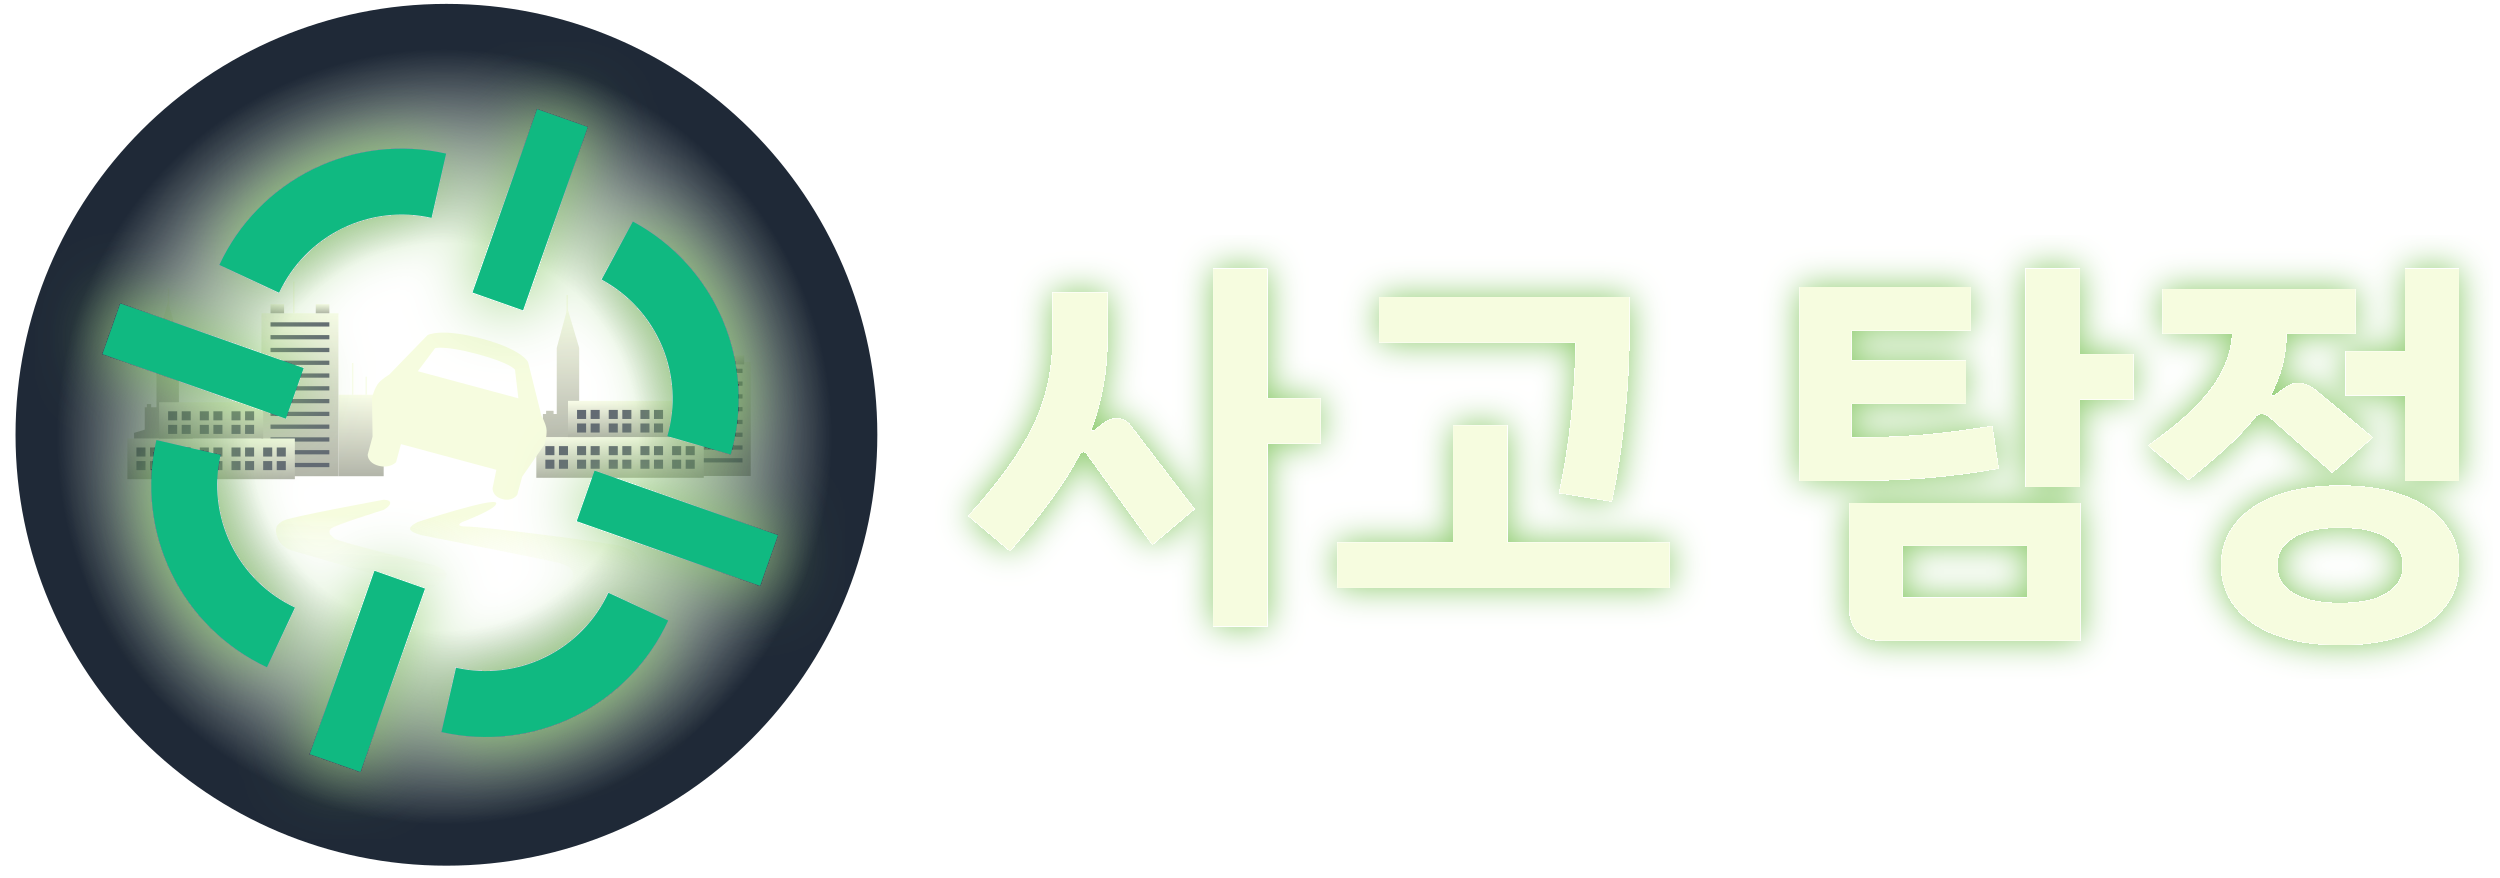
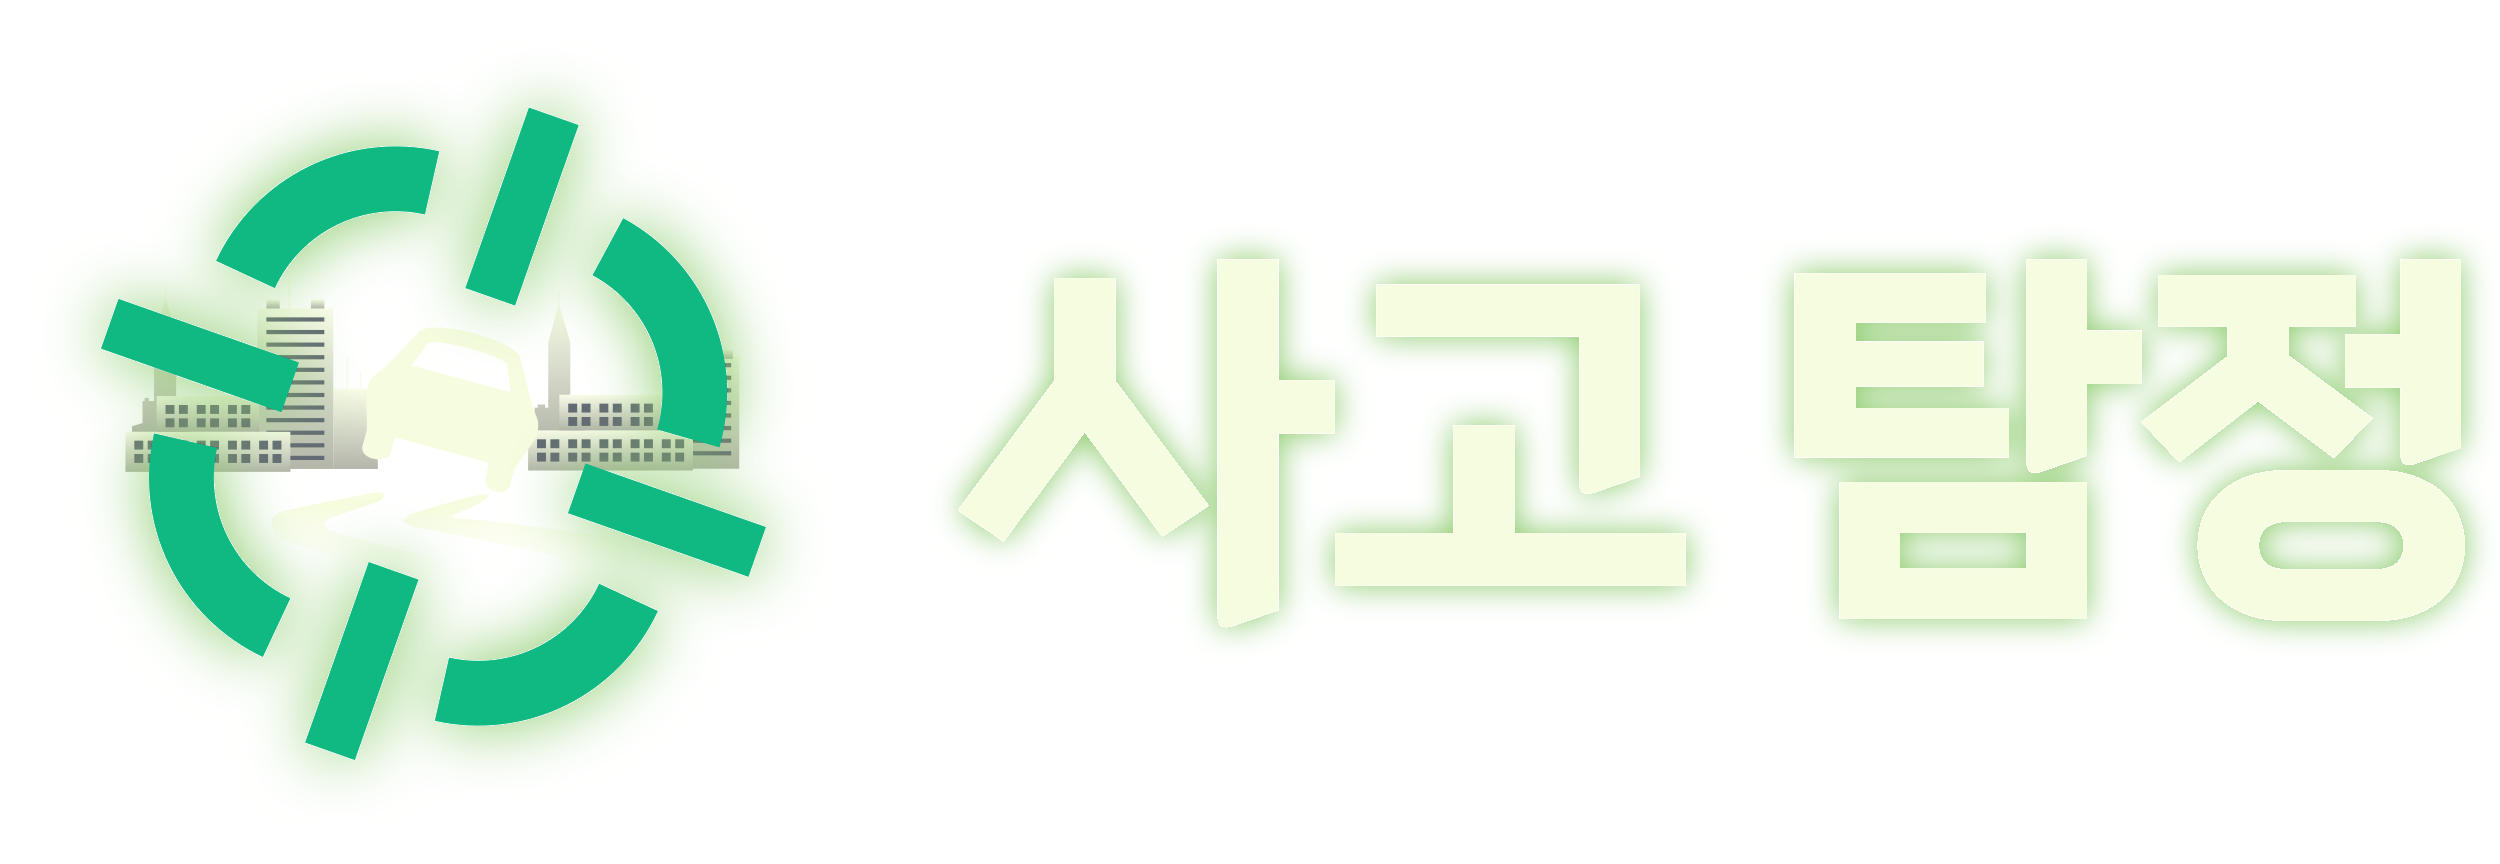
- <svg xmlns="http://www.w3.org/2000/svg" width="644" height="226" viewBox="0 0 644 226" fill="none">
-   <g filter="url(#filter0_d_99_304)">
-     <path d="M340.172 114.245H326.391V161.287H312.507V69.276H326.391V102.64H340.172V114.245ZM287.742 107.821C289.124 107.821 290.264 108.408 291.162 109.582L307.637 131.135L296.861 140.253L280.075 117.043C279.867 116.628 279.557 116.421 279.142 116.421C278.797 116.421 278.451 116.628 278.106 117.043C276.241 120.635 273.892 124.365 271.06 128.233C268.297 132.102 264.67 136.661 260.18 141.911L249.508 132.896C257.245 124.399 262.771 116.732 266.086 109.893C269.471 102.985 271.164 95.387 271.164 87.098V75.389H285.256V86.994C285.256 95.629 283.839 103.573 281.007 110.826L281.629 111.137L284.116 109.168C285.221 108.27 286.43 107.821 287.742 107.821ZM405.927 88.237H355.259V76.529H419.708V84.507C419.708 92.935 419.259 101.051 418.361 108.857C417.532 116.594 416.462 123.363 415.149 129.166L401.679 126.99C404.304 114.763 405.72 101.846 405.927 88.237ZM430.07 139.735V151.443H344.483V139.735H374.324V109.582H388.209V139.735H430.07ZM549.532 91.242V102.847H535.751V125.436H521.867V69.276H535.751V91.242H549.532ZM514.821 120.669C509.087 121.705 503.077 122.5 496.791 123.052C490.505 123.605 482.631 123.881 473.167 123.881H463.531V73.938H507.671V85.129H476.897V92.9H506.428V103.987H476.897V112.794C484.427 112.725 490.954 112.449 496.481 111.965C502.007 111.413 507.568 110.688 513.163 109.79L514.821 120.669ZM476.379 129.58H535.855V165.017H485.186C479.315 165.017 476.379 162.081 476.379 156.21V129.58ZM490.056 154.034H522.177V140.564H490.056V154.034ZM633.42 69.276V123.881H619.535V101.811H604.304V90.517H619.535V69.276H633.42ZM563.79 123.571L553.428 114.763C560.681 109.72 566.035 104.92 569.489 100.36C572.943 95.732 574.808 90.931 575.084 85.958H557.055V74.456H606.791V85.958H588.969C588.969 91.484 587.622 96.734 584.928 101.707L585.549 102.122L588.451 100.05C589.625 99.152 590.834 98.703 592.077 98.703C593.251 98.703 594.529 99.152 595.911 100.05L611.143 112.691L600.781 121.705L584.513 107.303C583.822 106.819 583.201 106.577 582.648 106.577C582.026 106.577 581.508 106.785 581.094 107.199C579.091 109.755 576.707 112.311 573.944 114.867C571.181 117.423 567.796 120.324 563.79 123.571ZM633.42 145.641C633.42 149.647 632.211 153.205 629.793 156.313C627.445 159.422 623.956 161.839 619.328 163.566C614.769 165.293 609.277 166.157 602.853 166.157C596.429 166.157 590.903 165.293 586.275 163.566C581.716 161.839 578.227 159.422 575.809 156.313C573.392 153.205 572.183 149.647 572.183 145.641C572.183 141.634 573.392 138.077 575.809 134.968C578.227 131.86 581.716 129.442 586.275 127.715C590.903 125.988 596.429 125.125 602.853 125.125C609.277 125.125 614.769 125.988 619.328 127.715C623.956 129.442 627.445 131.86 629.793 134.968C632.211 138.077 633.42 141.634 633.42 145.641ZM618.914 144.915C618.914 142.291 617.567 140.149 614.873 138.491C612.248 136.764 608.241 135.901 602.853 135.901C597.465 135.901 593.424 136.764 590.73 138.491C588.036 140.149 586.689 142.291 586.689 144.915V146.47C586.689 149.026 588.036 151.132 590.73 152.79C593.424 154.517 597.465 155.381 602.853 155.381C608.241 155.381 612.248 154.517 614.873 152.79C617.567 151.132 618.914 149.026 618.914 146.47V144.915Z" fill="#F6FCDF" />
+ <svg xmlns="http://www.w3.org/2000/svg" width="654" height="226" viewBox="0 0 654 226" fill="none">
+   <g filter="url(#filter0_d_179_1218)">
+     <path d="M322.734 163.646C319.971 164.613 318.589 163.819 318.589 161.263V67.905H334.339V99.508H349.156V113.392H334.339V159.605L322.734 163.646ZM291.752 99.715L316.102 132.25L304.083 140.332L283.774 112.978L262.533 141.576L250.617 133.494L275.796 99.715V72.775H291.752V99.715ZM349.266 153.181V139.503H380.247V111.32H396.204V139.503H440.863V153.181H349.266ZM360.146 88.006V74.536H428.947V124.686L417.342 128.727C414.579 129.694 413.197 128.9 413.197 126.344V88.006H360.146ZM481.276 161.885V126.137H545.932V161.885H481.276ZM530.183 139.4H497.025V148.622H530.183V139.4ZM545.932 119.195L534.327 123.236C531.564 124.203 530.183 123.408 530.183 120.853V67.905H545.932V86.555H560.128V100.44H545.932V119.195ZM485.524 89.457H518.888V101.062H485.524V106.761H525.52V119.609H469.567V71.531H519.406V84.38H485.524V89.457ZM644.789 142.716C644.789 145.064 644.34 147.413 643.442 149.761C642.613 152.11 641.266 154.217 639.401 156.082C637.535 157.947 635.083 159.467 632.044 160.641C629.073 161.816 625.447 162.403 621.164 162.403H598.576C594.293 162.403 590.632 161.816 587.592 160.641C584.622 159.467 582.204 157.947 580.339 156.082C578.474 154.217 577.093 152.11 576.195 149.761C575.366 147.413 574.951 145.064 574.951 142.716C574.951 140.367 575.366 138.018 576.195 135.67C577.093 133.321 578.474 131.214 580.339 129.349C582.204 127.484 584.622 125.964 587.592 124.79C590.632 123.616 594.293 123.028 598.576 123.028H621.164C625.447 123.028 629.073 123.616 632.044 124.79C635.083 125.964 637.535 127.484 639.401 129.349C641.266 131.214 642.613 133.321 643.442 135.67C644.34 138.018 644.789 140.367 644.789 142.716ZM598.679 85.416V93.083L620.542 109.351L610.595 119.816L590.701 104.896L570.081 120.853L560.238 110.387L582.722 93.291V85.416H564.693V71.946H616.294V85.416H598.679ZM632.147 121.163C629.384 122.13 628.003 121.336 628.003 118.78V101.373H613.497V87.488H628.003V67.905H643.752V117.122L632.147 121.163ZM628.832 142.716C628.832 140.712 628.21 139.193 626.967 138.156C625.792 137.051 624.1 136.499 621.889 136.499H597.85C595.64 136.499 593.913 137.051 592.67 138.156C591.495 139.193 590.908 140.712 590.908 142.716C590.908 144.719 591.495 146.273 592.67 147.378C593.913 148.414 595.64 148.933 597.85 148.933H621.889C624.1 148.933 625.792 148.414 626.967 147.378C628.21 146.273 628.832 144.719 628.832 142.716Z" fill="#F6FCDF" />
  </g>
  <g opacity="0.7">
-     <rect x="87.173" y="101.682" width="11.66" height="20.988" fill="url(#paint0_linear_99_304)" />
-     <rect x="67.351" y="80.694" width="19.822" height="41.976" fill="url(#paint1_linear_99_304)" />
+     <rect x="87.173" y="101.682" width="11.66" height="20.988" fill="url(#paint0_linear_179_1218)" />
+     <rect x="67.351" y="80.694" width="19.822" height="41.976" fill="url(#paint1_linear_179_1218)" />
    <rect x="69.683" y="83.025" width="15.158" height="1.097" fill="#1F2937" />
    <rect x="69.683" y="86.318" width="15.158" height="1.097" fill="#1F2937" />
    <rect x="69.683" y="89.61" width="15.158" height="1.097" fill="#1F2937" />
    <rect x="69.683" y="92.902" width="15.158" height="1.097" fill="#1F2937" />
    <rect x="69.683" y="96.195" width="15.158" height="1.097" fill="#1F2937" />
    <rect x="69.683" y="99.487" width="15.158" height="1.097" fill="#1F2937" />
    <rect x="69.683" y="102.779" width="15.158" height="1.097" fill="#1F2937" />
    <rect x="69.683" y="106.071" width="15.158" height="1.097" fill="#1F2937" />
    <rect x="69.683" y="109.364" width="15.158" height="1.097" fill="#1F2937" />
    <rect x="69.683" y="112.656" width="15.158" height="1.097" fill="#1F2937" />
    <rect x="69.683" y="115.948" width="15.158" height="1.097" fill="#1F2937" />
    <rect x="69.683" y="119.24" width="15.158" height="1.097" fill="#1F2937" />
-     <rect x="69.683" y="78.362" width="3.498" height="2.332" fill="url(#paint2_linear_99_304)" />
-     <rect x="81.343" y="78.362" width="3.498" height="2.332" fill="url(#paint3_linear_99_304)" />
-     <line x1="75.687" y1="72.531" x2="75.687" y2="80.694" stroke="url(#paint4_linear_99_304)" stroke-width="0.35" />
-     <line x1="90.846" y1="93.52" x2="90.846" y2="101.682" stroke="url(#paint5_linear_99_304)" stroke-width="0.35" />
-     <line x1="94.344" y1="97.018" x2="94.344" y2="101.682" stroke="url(#paint6_linear_99_304)" stroke-width="0.35" />
-     <path d="M43.33 77.712L46.078 87.878V104.912H46.902V104.087H48.825V104.912H49.65V113.978H34.539V111.505L37.286 110.681V104.912H37.836V104.087H38.935V104.912H40.308V87.878L43.33 77.712Z" fill="url(#paint7_linear_99_304)" />
-     <line y1="-0.175" x2="4.664" y2="-0.175" transform="matrix(0 1 1 0 43.5659 74.2584)" stroke="url(#paint8_linear_99_304)" stroke-width="0.35" />
-     <rect x="32.812" y="112.945" width="43.142" height="10.494" fill="url(#paint9_linear_99_304)" />
-     <rect x="40.974" y="103.617" width="26.818" height="9.328" fill="url(#paint10_linear_99_304)" />
-     <rect x="43.306" y="105.949" width="2.332" height="2.332" fill="#1F2937" />
-     <rect x="46.804" y="105.949" width="2.332" height="2.332" fill="#1F2937" />
+     <rect x="69.683" y="78.362" width="3.498" height="2.332" fill="url(#paint2_linear_179_1218)" />
+     <rect x="81.343" y="78.362" width="3.498" height="2.332" fill="url(#paint3_linear_179_1218)" />
+     <line x1="75.687" y1="72.531" x2="75.687" y2="80.694" stroke="url(#paint4_linear_179_1218)" stroke-width="0.35" />
+     <line x1="90.846" y1="93.52" x2="90.846" y2="101.682" stroke="url(#paint5_linear_179_1218)" stroke-width="0.35" />
+     <line x1="94.344" y1="97.018" x2="94.344" y2="101.682" stroke="url(#paint6_linear_179_1218)" stroke-width="0.35" />
+     <path d="M43.33 77.712L46.078 87.878V104.912H46.902V104.087H48.825V104.912H49.65V113.978H34.539V111.505L37.286 110.681V104.912H37.836V104.087H38.935V104.912H40.308V87.878L43.33 77.712Z" fill="url(#paint7_linear_179_1218)" />
+     <line y1="-0.175" x2="4.664" y2="-0.175" transform="matrix(0 1 1 0 43.5659 74.2585)" stroke="url(#paint8_linear_179_1218)" stroke-width="0.35" />
+     <rect x="32.812" y="112.945" width="43.142" height="10.494" fill="url(#paint9_linear_179_1218)" />
+     <rect x="40.974" y="103.616" width="26.818" height="9.328" fill="url(#paint10_linear_179_1218)" />
+     <rect x="43.306" y="105.948" width="2.332" height="2.332" fill="#1F2937" />
+     <rect x="46.804" y="105.948" width="2.332" height="2.332" fill="#1F2937" />
    <rect x="43.306" y="109.447" width="2.332" height="2.332" fill="#1F2937" />
    <rect x="46.804" y="109.447" width="2.332" height="2.332" fill="#1F2937" />
    <rect x="35.144" y="115.277" width="2.332" height="2.332" fill="#1F2937" />
    <rect x="38.642" y="115.277" width="2.332" height="2.332" fill="#1F2937" />
    <rect x="35.144" y="118.775" width="2.332" height="2.332" fill="#1F2937" />
    <rect x="38.642" y="118.775" width="2.332" height="2.332" fill="#1F2937" />
    <rect x="43.306" y="115.277" width="2.332" height="2.332" fill="#1F2937" />
    <rect x="46.804" y="115.277" width="2.332" height="2.332" fill="#1F2937" />
    <rect x="43.306" y="118.775" width="2.332" height="2.332" fill="#1F2937" />
    <rect x="46.804" y="118.775" width="2.332" height="2.332" fill="#1F2937" />
    <rect x="51.468" y="115.277" width="2.332" height="2.332" fill="#1F2937" />
    <rect x="54.966" y="115.277" width="2.332" height="2.332" fill="#1F2937" />
    <rect x="51.468" y="118.775" width="2.332" height="2.332" fill="#1F2937" />
    <rect x="54.966" y="118.775" width="2.332" height="2.332" fill="#1F2937" />
    <rect x="59.63" y="115.277" width="2.332" height="2.332" fill="#1F2937" />
    <rect x="63.128" y="115.277" width="2.332" height="2.332" fill="#1F2937" />
    <rect x="59.63" y="118.775" width="2.332" height="2.332" fill="#1F2937" />
    <rect x="63.128" y="118.775" width="2.332" height="2.332" fill="#1F2937" />
    <rect x="67.792" y="115.277" width="2.332" height="2.332" fill="#1F2937" />
    <rect x="71.29" y="115.277" width="2.332" height="2.332" fill="#1F2937" />
    <rect x="67.792" y="118.775" width="2.332" height="2.332" fill="#1F2937" />
    <rect x="71.29" y="118.775" width="2.332" height="2.332" fill="#1F2937" />
-     <rect x="51.468" y="105.949" width="2.332" height="2.332" fill="#1F2937" />
-     <rect x="54.966" y="105.949" width="2.332" height="2.332" fill="#1F2937" />
+     <rect x="51.468" y="105.948" width="2.332" height="2.332" fill="#1F2937" />
+     <rect x="54.966" y="105.948" width="2.332" height="2.332" fill="#1F2937" />
    <rect x="51.468" y="109.447" width="2.332" height="2.332" fill="#1F2937" />
    <rect x="54.966" y="109.447" width="2.332" height="2.332" fill="#1F2937" />
-     <rect x="59.63" y="105.949" width="2.332" height="2.332" fill="#1F2937" />
-     <rect x="63.128" y="105.949" width="2.332" height="2.332" fill="#1F2937" />
+     <rect x="59.63" y="105.948" width="2.332" height="2.332" fill="#1F2937" />
+     <rect x="63.128" y="105.948" width="2.332" height="2.332" fill="#1F2937" />
    <rect x="59.63" y="109.447" width="2.332" height="2.332" fill="#1F2937" />
    <rect x="63.128" y="109.447" width="2.332" height="2.332" fill="#1F2937" />
  </g>
  <g opacity="0.7">
-     <rect x="174.39" y="93.255" width="18.996" height="29.358" fill="url(#paint11_linear_99_304)" />
+     <rect x="174.39" y="93.255" width="18.996" height="29.358" fill="url(#paint11_linear_179_1218)" />
    <rect x="176.116" y="94.982" width="15.158" height="1.097" fill="#1F2937" />
    <rect x="176.116" y="98.274" width="15.158" height="1.097" fill="#1F2937" />
    <rect x="176.116" y="101.566" width="15.158" height="1.097" fill="#1F2937" />
    <rect x="176.116" y="104.859" width="15.158" height="1.097" fill="#1F2937" />
    <rect x="176.116" y="108.151" width="15.158" height="1.097" fill="#1F2937" />
    <rect x="176.116" y="111.443" width="15.158" height="1.097" fill="#1F2937" />
    <rect x="176.116" y="114.735" width="15.158" height="1.097" fill="#1F2937" />
    <rect x="176.116" y="118.028" width="15.158" height="1.097" fill="#1F2937" />
-     <rect x="176.116" y="91.528" width="3.498" height="2.332" fill="url(#paint12_linear_99_304)" />
-     <rect x="188.205" y="91.528" width="3.498" height="2.332" fill="url(#paint13_linear_99_304)" />
-     <line x1="183.199" y1="86.347" x2="183.199" y2="94.509" stroke="url(#paint14_linear_99_304)" stroke-width="0.35" />
-     <path d="M146.17 79.439L143.422 89.605V106.638H142.598V105.814H140.675V106.638H139.851V115.705H154.962V113.232L152.214 112.408V106.638H151.665V105.814H150.566V106.638H149.192V89.605L146.17 79.439Z" fill="url(#paint15_linear_99_304)" />
-     <line x1="146.109" y1="75.985" x2="146.109" y2="80.649" stroke="url(#paint16_linear_99_304)" stroke-width="0.35" />
-     <rect x="138.155" y="112.59" width="43.142" height="10.494" fill="url(#paint17_linear_99_304)" />
-     <rect x="146.317" y="103.262" width="26.818" height="9.328" fill="url(#paint18_linear_99_304)" />
+     <rect x="176.116" y="91.528" width="3.498" height="2.332" fill="url(#paint12_linear_179_1218)" />
+     <rect x="188.205" y="91.528" width="3.498" height="2.332" fill="url(#paint13_linear_179_1218)" />
+     <line x1="183.199" y1="86.347" x2="183.199" y2="94.509" stroke="url(#paint14_linear_179_1218)" stroke-width="0.35" />
+     <path d="M146.17 79.439L143.422 89.605V106.638H142.598V105.814H140.675V106.638H139.851V115.705H154.962V113.232L152.214 112.408V106.638H151.665V105.814H150.566V106.638H149.192V89.605L146.17 79.439Z" fill="url(#paint15_linear_179_1218)" />
+     <line x1="146.109" y1="75.985" x2="146.109" y2="80.649" stroke="url(#paint16_linear_179_1218)" stroke-width="0.35" />
+     <rect x="138.155" y="112.59" width="43.142" height="10.494" fill="url(#paint17_linear_179_1218)" />
+     <rect x="146.317" y="103.261" width="26.818" height="9.328" fill="url(#paint18_linear_179_1218)" />
    <rect x="148.649" y="105.594" width="2.332" height="2.332" fill="#1F2937" />
    <rect x="152.147" y="105.594" width="2.332" height="2.332" fill="#1F2937" />
    <rect x="148.649" y="109.092" width="2.332" height="2.332" fill="#1F2937" />
    <rect x="152.147" y="109.092" width="2.332" height="2.332" fill="#1F2937" />
    <rect x="140.487" y="114.922" width="2.332" height="2.332" fill="#1F2937" />
    <rect x="143.985" y="114.922" width="2.332" height="2.332" fill="#1F2937" />
    <rect x="140.487" y="118.42" width="2.332" height="2.332" fill="#1F2937" />
    <rect x="143.985" y="118.42" width="2.332" height="2.332" fill="#1F2937" />
    <rect x="148.649" y="114.922" width="2.332" height="2.332" fill="#1F2937" />
    <rect x="152.147" y="114.922" width="2.332" height="2.332" fill="#1F2937" />
    <rect x="148.649" y="118.42" width="2.332" height="2.332" fill="#1F2937" />
    <rect x="152.147" y="118.42" width="2.332" height="2.332" fill="#1F2937" />
    <rect x="156.811" y="114.922" width="2.332" height="2.332" fill="#1F2937" />
    <rect x="160.309" y="114.922" width="2.332" height="2.332" fill="#1F2937" />
    <rect x="156.811" y="118.42" width="2.332" height="2.332" fill="#1F2937" />
    <rect x="160.309" y="118.42" width="2.332" height="2.332" fill="#1F2937" />
    <rect x="164.973" y="114.922" width="2.332" height="2.332" fill="#1F2937" />
    <rect x="168.471" y="114.922" width="2.332" height="2.332" fill="#1F2937" />
    <rect x="164.973" y="118.42" width="2.332" height="2.332" fill="#1F2937" />
    <rect x="168.471" y="118.42" width="2.332" height="2.332" fill="#1F2937" />
    <rect x="173.135" y="114.922" width="2.332" height="2.332" fill="#1F2937" />
    <rect x="176.634" y="114.922" width="2.332" height="2.332" fill="#1F2937" />
    <rect x="173.135" y="118.42" width="2.332" height="2.332" fill="#1F2937" />
    <rect x="176.634" y="118.42" width="2.332" height="2.332" fill="#1F2937" />
    <rect x="156.811" y="105.594" width="2.332" height="2.332" fill="#1F2937" />
    <rect x="160.309" y="105.594" width="2.332" height="2.332" fill="#1F2937" />
    <rect x="156.811" y="109.092" width="2.332" height="2.332" fill="#1F2937" />
    <rect x="160.309" y="109.092" width="2.332" height="2.332" fill="#1F2937" />
    <rect x="164.973" y="105.594" width="2.332" height="2.332" fill="#1F2937" />
    <rect x="168.471" y="105.594" width="2.332" height="2.332" fill="#1F2937" />
    <rect x="164.973" y="109.092" width="2.332" height="2.332" fill="#1F2937" />
    <rect x="168.471" y="109.092" width="2.332" height="2.332" fill="#1F2937" />
  </g>
-   <path fill-rule="evenodd" clip-rule="evenodd" d="M124.131 87.249C113.503 84.386 110.13 86.328 110.13 86.328L100.268 96.495C100.268 96.495 98.581 97.466 97.559 98.616C96.537 99.765 95.822 102.422 95.822 102.422L95.974 112.437L94.722 117.087C94.722 117.087 94.55 119.178 97.506 119.974C100.463 120.771 102.028 119.055 102.028 119.055L103.281 114.405L127.858 121.025L126.889 125.751C126.889 125.751 126.733 127.846 129.39 128.562C132.047 129.277 133.248 127.464 133.248 127.464L134.501 122.814L140.326 114.409C140.326 114.409 141.042 111.752 140.736 110.244C140.429 108.737 139.458 107.051 139.458 107.051L136.036 93.305C136.036 93.305 134.759 90.111 124.131 87.249ZM112.072 89.7C112.072 89.7 114.422 88.909 123.058 91.234C131.693 93.56 132.664 95.246 132.664 95.246L133.532 102.605L107.626 95.627L112.072 89.7Z" fill="#F6FCDF" />
-   <path d="M127.793 129.52C127.083 128.1 107.682 134.438 107.682 134.438C107.682 134.438 105.592 135.385 105.626 136.248C105.661 137.111 108.528 137.86 108.528 137.86C108.528 137.86 142.845 144.611 144.199 145.063C145.554 145.514 147.078 145.926 147.653 147.653C148.229 149.38 144.199 151.971 141.609 153.697C139.019 155.424 137.292 156.288 137.292 156.288L160.312 155.664L163.196 151.107C163.196 151.107 165.734 147.623 164.923 145.063C164.111 142.503 162.902 141.609 160.312 140.745C157.721 139.882 124.428 135.653 120.498 135.653C116.568 135.653 119.159 134.438 119.159 134.438C119.159 134.438 128.504 130.941 127.793 129.52Z" fill="url(#paint19_linear_99_304)" />
-   <path d="M73.041 134.095C74.732 133.164 98.752 128.746 98.752 128.746C98.752 128.746 100.477 128.677 100.512 129.54C100.546 130.402 98.855 131.334 98.855 131.334C98.855 131.334 86.052 135.303 85.224 136.2C84.395 137.098 85.293 137.926 85.293 137.926L86.19 138.754C87.087 139.583 111.521 145.518 111.521 145.518C111.521 145.518 115.024 146.682 115.076 147.968C115.127 149.254 112.591 150.66 112.591 150.66L102.479 157.114L74.905 159.082L98.683 148.624L75.077 141.791C75.077 141.791 72.454 141.032 71.488 138.478C70.522 135.925 71.35 135.027 73.041 134.095Z" fill="url(#paint20_linear_99_304)" />
-   <circle cx="115" cy="112" r="111" fill="url(#paint21_radial_99_304)" />
-   <g filter="url(#filter1_d_99_304)">
-     <path d="M188.216 117.064C191.504 105.692 190.798 93.536 186.216 82.621C181.633 71.705 173.451 62.688 163.03 57.071L154.978 72.007C161.986 75.785 167.488 81.848 170.57 89.189C173.651 96.529 174.126 104.703 171.915 112.351L188.216 117.064Z" fill="#10B981" />
+   <path fill-rule="evenodd" clip-rule="evenodd" d="M124.131 87.249C113.503 84.386 110.13 86.328 110.13 86.328L100.268 96.495C100.268 96.495 98.581 97.466 97.559 98.615C96.537 99.765 95.822 102.422 95.822 102.422L95.974 112.437L94.722 117.087C94.722 117.087 94.55 119.178 97.506 119.974C100.463 120.771 102.028 119.055 102.028 119.055L103.281 114.405L127.858 121.025L126.889 125.751C126.889 125.751 126.733 127.846 129.39 128.562C132.047 129.277 133.248 127.463 133.248 127.463L134.501 122.814L140.326 114.409C140.326 114.409 141.042 111.752 140.736 110.244C140.429 108.737 139.458 107.05 139.458 107.05L136.036 93.305C136.036 93.305 134.759 90.111 124.131 87.249ZM112.072 89.7C112.072 89.7 114.422 88.909 123.058 91.234C131.693 93.56 132.664 95.246 132.664 95.246L133.532 102.604L107.626 95.627L112.072 89.7Z" fill="#F6FCDF" />
+   <path d="M127.793 129.52C127.083 128.1 107.682 134.437 107.682 134.437C107.682 134.437 105.592 135.385 105.626 136.248C105.661 137.111 108.528 137.86 108.528 137.86C108.528 137.86 142.845 144.611 144.199 145.063C145.554 145.514 147.078 145.926 147.653 147.653C148.229 149.38 144.199 151.97 141.609 153.697C139.019 155.424 137.292 156.288 137.292 156.288L160.312 155.664L163.196 151.107C163.196 151.107 165.734 147.623 164.923 145.063C164.111 142.503 162.902 141.609 160.312 140.745C157.721 139.882 124.428 135.653 120.498 135.653C116.568 135.653 119.159 134.437 119.159 134.437C119.159 134.437 128.504 130.941 127.793 129.52Z" fill="url(#paint19_linear_179_1218)" />
+   <path d="M73.041 134.095C74.732 133.163 98.752 128.746 98.752 128.746C98.752 128.746 100.477 128.677 100.512 129.539C100.546 130.402 98.855 131.334 98.855 131.334C98.855 131.334 86.052 135.303 85.224 136.2C84.395 137.098 85.293 137.926 85.293 137.926L86.19 138.754C87.087 139.582 111.521 145.518 111.521 145.518C111.521 145.518 115.024 146.682 115.076 147.968C115.127 149.254 112.591 150.66 112.591 150.66L102.479 157.114L74.905 159.081L98.683 148.624L75.077 141.791C75.077 141.791 72.454 141.032 71.488 138.478C70.522 135.924 71.35 135.027 73.041 134.095Z" fill="url(#paint20_linear_179_1218)" />
+   <g filter="url(#filter1_d_179_1218)">
+     <path d="M188.216 117.064C191.504 105.691 190.798 93.536 186.216 82.62C181.633 71.705 173.451 62.688 163.03 57.07L154.978 72.007C161.986 75.784 167.488 81.848 170.57 89.189C173.651 96.529 174.126 104.703 171.915 112.351L188.216 117.064Z" fill="#10B981" />
    <path d="M114.917 39.57C103.37 36.957 91.278 38.377 80.65 43.593C70.023 48.81 61.504 57.508 56.509 68.241L71.893 75.401C75.252 68.183 80.981 62.333 88.128 58.825C95.274 55.318 103.406 54.363 111.171 56.12L114.917 39.57Z" fill="#10B981" />
-     <path d="M40.292 113.369C37.639 124.906 39.017 137.004 44.197 147.649C49.377 158.294 58.046 166.844 68.762 171.876L75.974 156.516C68.768 153.132 62.939 147.383 59.455 140.224C55.972 133.066 55.045 124.931 56.829 117.172L40.292 113.369Z" fill="#10B981" />
+     <path d="M40.292 113.369C37.639 124.906 39.017 137.004 44.197 147.649C49.377 158.294 58.046 166.844 68.762 171.875L75.974 156.516C68.768 153.132 62.939 147.383 59.455 140.224C55.972 133.066 55.045 124.93 56.829 117.172L40.292 113.369Z" fill="#10B981" />
    <path d="M113.729 188.565C125.277 191.171 137.369 189.744 147.993 184.521C158.617 179.298 167.131 170.594 172.12 159.858L156.731 152.708C153.377 159.928 147.651 165.781 140.507 169.293C133.362 172.805 125.231 173.765 117.465 172.012L113.729 188.565Z" fill="#10B981" />
-     <rect x="30.997" y="78.18" width="50.081" height="13.816" transform="rotate(19.4142 30.9973 78.1798)" fill="#10B981" />
+     <rect x="30.997" y="78.18" width="50.081" height="13.816" transform="rotate(19.4142 30.9973 78.1797)" fill="#10B981" />
    <rect x="153.153" y="121.232" width="50.081" height="13.816" transform="rotate(19.4142 153.153 121.232)" fill="#10B981" />
    <rect x="121.712" y="75.361" width="50.081" height="13.816" transform="rotate(-70.5858 121.712 75.3608)" fill="#10B981" />
    <rect x="79.809" y="194.259" width="50.081" height="13.816" transform="rotate(-70.5858 79.8086 194.259)" fill="#10B981" />
  </g>
  <defs>
-     <filter id="filter0_d_99_304" x="240.873" y="60.641" width="401.182" height="114.151" filterUnits="userSpaceOnUse" color-interpolation-filters="sRGB">
+     <filter id="filter0_d_179_1218" x="241.982" y="59.27" width="411.441" height="114.462" filterUnits="userSpaceOnUse" color-interpolation-filters="sRGB">
      <feFlood flood-opacity="0" result="BackgroundImageFix" />
      <feColorMatrix in="SourceAlpha" type="matrix" values="0 0 0 0 0 0 0 0 0 0 0 0 0 0 0 0 0 0 127 0" result="hardAlpha" />
      <feOffset />
      <feGaussianBlur stdDeviation="4.317" />
      <feComposite in2="hardAlpha" operator="out" />
      <feColorMatrix type="matrix" values="0 0 0 0 0.543 0 0 0 0 0.793 0 0 0 0 0.417 0 0 0 1 0" />
-       <feBlend mode="normal" in2="BackgroundImageFix" result="effect1_dropShadow_99_304" />
-       <feBlend mode="normal" in="SourceGraphic" in2="effect1_dropShadow_99_304" result="shape" />
+       <feBlend mode="normal" in2="BackgroundImageFix" result="effect1_dropShadow_179_1218" />
+       <feBlend mode="normal" in="SourceGraphic" in2="effect1_dropShadow_179_1218" result="shape" />
    </filter>
-     <filter id="filter1_d_99_304" x="9.136" y="10.858" width="208.52" height="205.263" filterUnits="userSpaceOnUse" color-interpolation-filters="sRGB">
+     <filter id="filter1_d_179_1218" x="9.136" y="10.858" width="208.52" height="205.263" filterUnits="userSpaceOnUse" color-interpolation-filters="sRGB">
      <feFlood flood-opacity="0" result="BackgroundImageFix" />
      <feColorMatrix in="SourceAlpha" type="matrix" values="0 0 0 0 0 0 0 0 0 0 0 0 0 0 0 0 0 0 127 0" result="hardAlpha" />
      <feOffset />
      <feGaussianBlur stdDeviation="8.635" />
      <feComposite in2="hardAlpha" operator="out" />
      <feColorMatrix type="matrix" values="0 0 0 0 0.543 0 0 0 0 0.793 0 0 0 0 0.417 0 0 0 1 0" />
-       <feBlend mode="normal" in2="BackgroundImageFix" result="effect1_dropShadow_99_304" />
-       <feBlend mode="normal" in="SourceGraphic" in2="effect1_dropShadow_99_304" result="shape" />
+       <feBlend mode="normal" in2="BackgroundImageFix" result="effect1_dropShadow_179_1218" />
+       <feBlend mode="normal" in="SourceGraphic" in2="effect1_dropShadow_179_1218" result="shape" />
    </filter>
-     <linearGradient id="paint0_linear_99_304" x1="93.003" y1="101.682" x2="93.003" y2="122.67" gradientUnits="userSpaceOnUse">
-       <stop stop-color="#F6FCDF" />
-       <stop offset="1" stop-color="#929685" />
-     </linearGradient>
-     <linearGradient id="paint1_linear_99_304" x1="77.262" y1="80.694" x2="77.262" y2="122.67" gradientUnits="userSpaceOnUse">
-       <stop stop-color="#F6FCDF" />
-       <stop offset="1" stop-color="#929685" />
-     </linearGradient>
-     <linearGradient id="paint2_linear_99_304" x1="71.432" y1="78.362" x2="71.432" y2="80.694" gradientUnits="userSpaceOnUse">
-       <stop stop-color="#F6FCDF" />
-       <stop offset="1" stop-color="#929685" />
-     </linearGradient>
-     <linearGradient id="paint3_linear_99_304" x1="83.091" y1="78.362" x2="83.091" y2="80.694" gradientUnits="userSpaceOnUse">
-       <stop stop-color="#F6FCDF" />
-       <stop offset="1" stop-color="#929685" />
-     </linearGradient>
-     <linearGradient id="paint4_linear_99_304" x1="75.513" y1="76.612" x2="74.513" y2="76.612" gradientUnits="userSpaceOnUse">
-       <stop stop-color="#F6FCDF" />
-       <stop offset="1" stop-color="#929685" />
-     </linearGradient>
-     <linearGradient id="paint5_linear_99_304" x1="90.671" y1="97.601" x2="89.671" y2="97.601" gradientUnits="userSpaceOnUse">
-       <stop stop-color="#F6FCDF" />
-       <stop offset="1" stop-color="#929685" />
-     </linearGradient>
-     <linearGradient id="paint6_linear_99_304" x1="94.169" y1="99.35" x2="93.169" y2="99.35" gradientUnits="userSpaceOnUse">
-       <stop stop-color="#F6FCDF" />
-       <stop offset="1" stop-color="#929685" />
-     </linearGradient>
-     <linearGradient id="paint7_linear_99_304" x1="42.094" y1="77.712" x2="42.094" y2="113.978" gradientUnits="userSpaceOnUse">
-       <stop stop-color="#F6FCDF" />
-       <stop offset="1" stop-color="#929685" />
-     </linearGradient>
-     <linearGradient id="paint8_linear_99_304" x1="2.332" y1="0" x2="2.332" y2="1" gradientUnits="userSpaceOnUse">
-       <stop stop-color="#F6FCDF" />
-       <stop offset="1" stop-color="#929685" />
-     </linearGradient>
-     <linearGradient id="paint9_linear_99_304" x1="54.383" y1="112.945" x2="54.383" y2="123.439" gradientUnits="userSpaceOnUse">
-       <stop stop-color="#F6FCDF" />
-       <stop offset="1" stop-color="#929685" />
-     </linearGradient>
-     <linearGradient id="paint10_linear_99_304" x1="54.383" y1="103.617" x2="54.383" y2="112.945" gradientUnits="userSpaceOnUse">
-       <stop stop-color="#F6FCDF" />
-       <stop offset="1" stop-color="#929685" />
-     </linearGradient>
-     <linearGradient id="paint11_linear_99_304" x1="183.888" y1="93.255" x2="183.888" y2="122.613" gradientUnits="userSpaceOnUse">
-       <stop stop-color="#F6FCDF" />
-       <stop offset="1" stop-color="#929685" />
-     </linearGradient>
-     <linearGradient id="paint12_linear_99_304" x1="177.865" y1="91.528" x2="177.865" y2="93.86" gradientUnits="userSpaceOnUse">
-       <stop stop-color="#F6FCDF" />
-       <stop offset="1" stop-color="#929685" />
-     </linearGradient>
-     <linearGradient id="paint13_linear_99_304" x1="189.954" y1="91.528" x2="189.954" y2="93.86" gradientUnits="userSpaceOnUse">
-       <stop stop-color="#F6FCDF" />
-       <stop offset="1" stop-color="#929685" />
-     </linearGradient>
-     <linearGradient id="paint14_linear_99_304" x1="183.024" y1="90.428" x2="182.024" y2="90.428" gradientUnits="userSpaceOnUse">
-       <stop stop-color="#F6FCDF" />
-       <stop offset="1" stop-color="#929685" />
-     </linearGradient>
-     <linearGradient id="paint15_linear_99_304" x1="147.406" y1="79.439" x2="147.406" y2="115.705" gradientUnits="userSpaceOnUse">
-       <stop stop-color="#F6FCDF" />
-       <stop offset="1" stop-color="#929685" />
-     </linearGradient>
-     <linearGradient id="paint16_linear_99_304" x1="145.934" y1="78.317" x2="144.934" y2="78.317" gradientUnits="userSpaceOnUse">
-       <stop stop-color="#F6FCDF" />
-       <stop offset="1" stop-color="#929685" />
-     </linearGradient>
-     <linearGradient id="paint17_linear_99_304" x1="159.726" y1="112.59" x2="159.726" y2="123.084" gradientUnits="userSpaceOnUse">
-       <stop stop-color="#F6FCDF" />
-       <stop offset="1" stop-color="#929685" />
-     </linearGradient>
-     <linearGradient id="paint18_linear_99_304" x1="159.726" y1="103.262" x2="159.726" y2="112.59" gradientUnits="userSpaceOnUse">
-       <stop stop-color="#F6FCDF" />
-       <stop offset="1" stop-color="#929685" />
-     </linearGradient>
-     <linearGradient id="paint19_linear_99_304" x1="135.686" y1="131.589" x2="137.712" y2="157.428" gradientUnits="userSpaceOnUse">
+     <linearGradient id="paint0_linear_179_1218" x1="93.003" y1="101.682" x2="93.003" y2="122.67" gradientUnits="userSpaceOnUse">
+       <stop stop-color="#F6FCDF" />
+       <stop offset="1" stop-color="#929685" />
+     </linearGradient>
+     <linearGradient id="paint1_linear_179_1218" x1="77.262" y1="80.694" x2="77.262" y2="122.67" gradientUnits="userSpaceOnUse">
+       <stop stop-color="#F6FCDF" />
+       <stop offset="1" stop-color="#929685" />
+     </linearGradient>
+     <linearGradient id="paint2_linear_179_1218" x1="71.432" y1="78.362" x2="71.432" y2="80.694" gradientUnits="userSpaceOnUse">
+       <stop stop-color="#F6FCDF" />
+       <stop offset="1" stop-color="#929685" />
+     </linearGradient>
+     <linearGradient id="paint3_linear_179_1218" x1="83.091" y1="78.362" x2="83.091" y2="80.694" gradientUnits="userSpaceOnUse">
+       <stop stop-color="#F6FCDF" />
+       <stop offset="1" stop-color="#929685" />
+     </linearGradient>
+     <linearGradient id="paint4_linear_179_1218" x1="75.513" y1="76.612" x2="74.513" y2="76.612" gradientUnits="userSpaceOnUse">
+       <stop stop-color="#F6FCDF" />
+       <stop offset="1" stop-color="#929685" />
+     </linearGradient>
+     <linearGradient id="paint5_linear_179_1218" x1="90.671" y1="97.601" x2="89.671" y2="97.601" gradientUnits="userSpaceOnUse">
+       <stop stop-color="#F6FCDF" />
+       <stop offset="1" stop-color="#929685" />
+     </linearGradient>
+     <linearGradient id="paint6_linear_179_1218" x1="94.169" y1="99.35" x2="93.169" y2="99.35" gradientUnits="userSpaceOnUse">
+       <stop stop-color="#F6FCDF" />
+       <stop offset="1" stop-color="#929685" />
+     </linearGradient>
+     <linearGradient id="paint7_linear_179_1218" x1="42.094" y1="77.712" x2="42.094" y2="113.978" gradientUnits="userSpaceOnUse">
+       <stop stop-color="#F6FCDF" />
+       <stop offset="1" stop-color="#929685" />
+     </linearGradient>
+     <linearGradient id="paint8_linear_179_1218" x1="2.332" y1="0" x2="2.332" y2="1" gradientUnits="userSpaceOnUse">
+       <stop stop-color="#F6FCDF" />
+       <stop offset="1" stop-color="#929685" />
+     </linearGradient>
+     <linearGradient id="paint9_linear_179_1218" x1="54.383" y1="112.945" x2="54.383" y2="123.439" gradientUnits="userSpaceOnUse">
+       <stop stop-color="#F6FCDF" />
+       <stop offset="1" stop-color="#929685" />
+     </linearGradient>
+     <linearGradient id="paint10_linear_179_1218" x1="54.383" y1="103.616" x2="54.383" y2="112.945" gradientUnits="userSpaceOnUse">
+       <stop stop-color="#F6FCDF" />
+       <stop offset="1" stop-color="#929685" />
+     </linearGradient>
+     <linearGradient id="paint11_linear_179_1218" x1="183.888" y1="93.255" x2="183.888" y2="122.613" gradientUnits="userSpaceOnUse">
+       <stop stop-color="#F6FCDF" />
+       <stop offset="1" stop-color="#929685" />
+     </linearGradient>
+     <linearGradient id="paint12_linear_179_1218" x1="177.865" y1="91.528" x2="177.865" y2="93.86" gradientUnits="userSpaceOnUse">
+       <stop stop-color="#F6FCDF" />
+       <stop offset="1" stop-color="#929685" />
+     </linearGradient>
+     <linearGradient id="paint13_linear_179_1218" x1="189.954" y1="91.528" x2="189.954" y2="93.86" gradientUnits="userSpaceOnUse">
+       <stop stop-color="#F6FCDF" />
+       <stop offset="1" stop-color="#929685" />
+     </linearGradient>
+     <linearGradient id="paint14_linear_179_1218" x1="183.024" y1="90.428" x2="182.024" y2="90.428" gradientUnits="userSpaceOnUse">
+       <stop stop-color="#F6FCDF" />
+       <stop offset="1" stop-color="#929685" />
+     </linearGradient>
+     <linearGradient id="paint15_linear_179_1218" x1="147.406" y1="79.439" x2="147.406" y2="115.705" gradientUnits="userSpaceOnUse">
+       <stop stop-color="#F6FCDF" />
+       <stop offset="1" stop-color="#929685" />
+     </linearGradient>
+     <linearGradient id="paint16_linear_179_1218" x1="145.934" y1="78.317" x2="144.934" y2="78.317" gradientUnits="userSpaceOnUse">
+       <stop stop-color="#F6FCDF" />
+       <stop offset="1" stop-color="#929685" />
+     </linearGradient>
+     <linearGradient id="paint17_linear_179_1218" x1="159.726" y1="112.59" x2="159.726" y2="123.084" gradientUnits="userSpaceOnUse">
+       <stop stop-color="#F6FCDF" />
+       <stop offset="1" stop-color="#929685" />
+     </linearGradient>
+     <linearGradient id="paint18_linear_179_1218" x1="159.726" y1="103.261" x2="159.726" y2="112.59" gradientUnits="userSpaceOnUse">
+       <stop stop-color="#F6FCDF" />
+       <stop offset="1" stop-color="#929685" />
+     </linearGradient>
+     <linearGradient id="paint19_linear_179_1218" x1="135.686" y1="131.589" x2="137.712" y2="157.427" gradientUnits="userSpaceOnUse">
      <stop stop-color="#F6FCDF" />
      <stop offset="1" stop-color="white" stop-opacity="0" />
    </linearGradient>
-     <linearGradient id="paint20_linear_99_304" x1="91.649" y1="132.487" x2="91.684" y2="154.953" gradientUnits="userSpaceOnUse">
+     <linearGradient id="paint20_linear_179_1218" x1="91.649" y1="132.487" x2="91.684" y2="154.953" gradientUnits="userSpaceOnUse">
      <stop stop-color="#F6FCDF" />
      <stop offset="1" stop-color="white" stop-opacity="0" />
    </linearGradient>
-     <radialGradient id="paint21_radial_99_304" cx="0" cy="0" r="1" gradientUnits="userSpaceOnUse" gradientTransform="translate(114.484 112.516) rotate(165.939) scale(99.6668)">
-       <stop offset="0.5" stop-color="#263C38" stop-opacity="0" />
-       <stop offset="1" stop-color="#1F2937" />
-     </radialGradient>
  </defs>
</svg>
